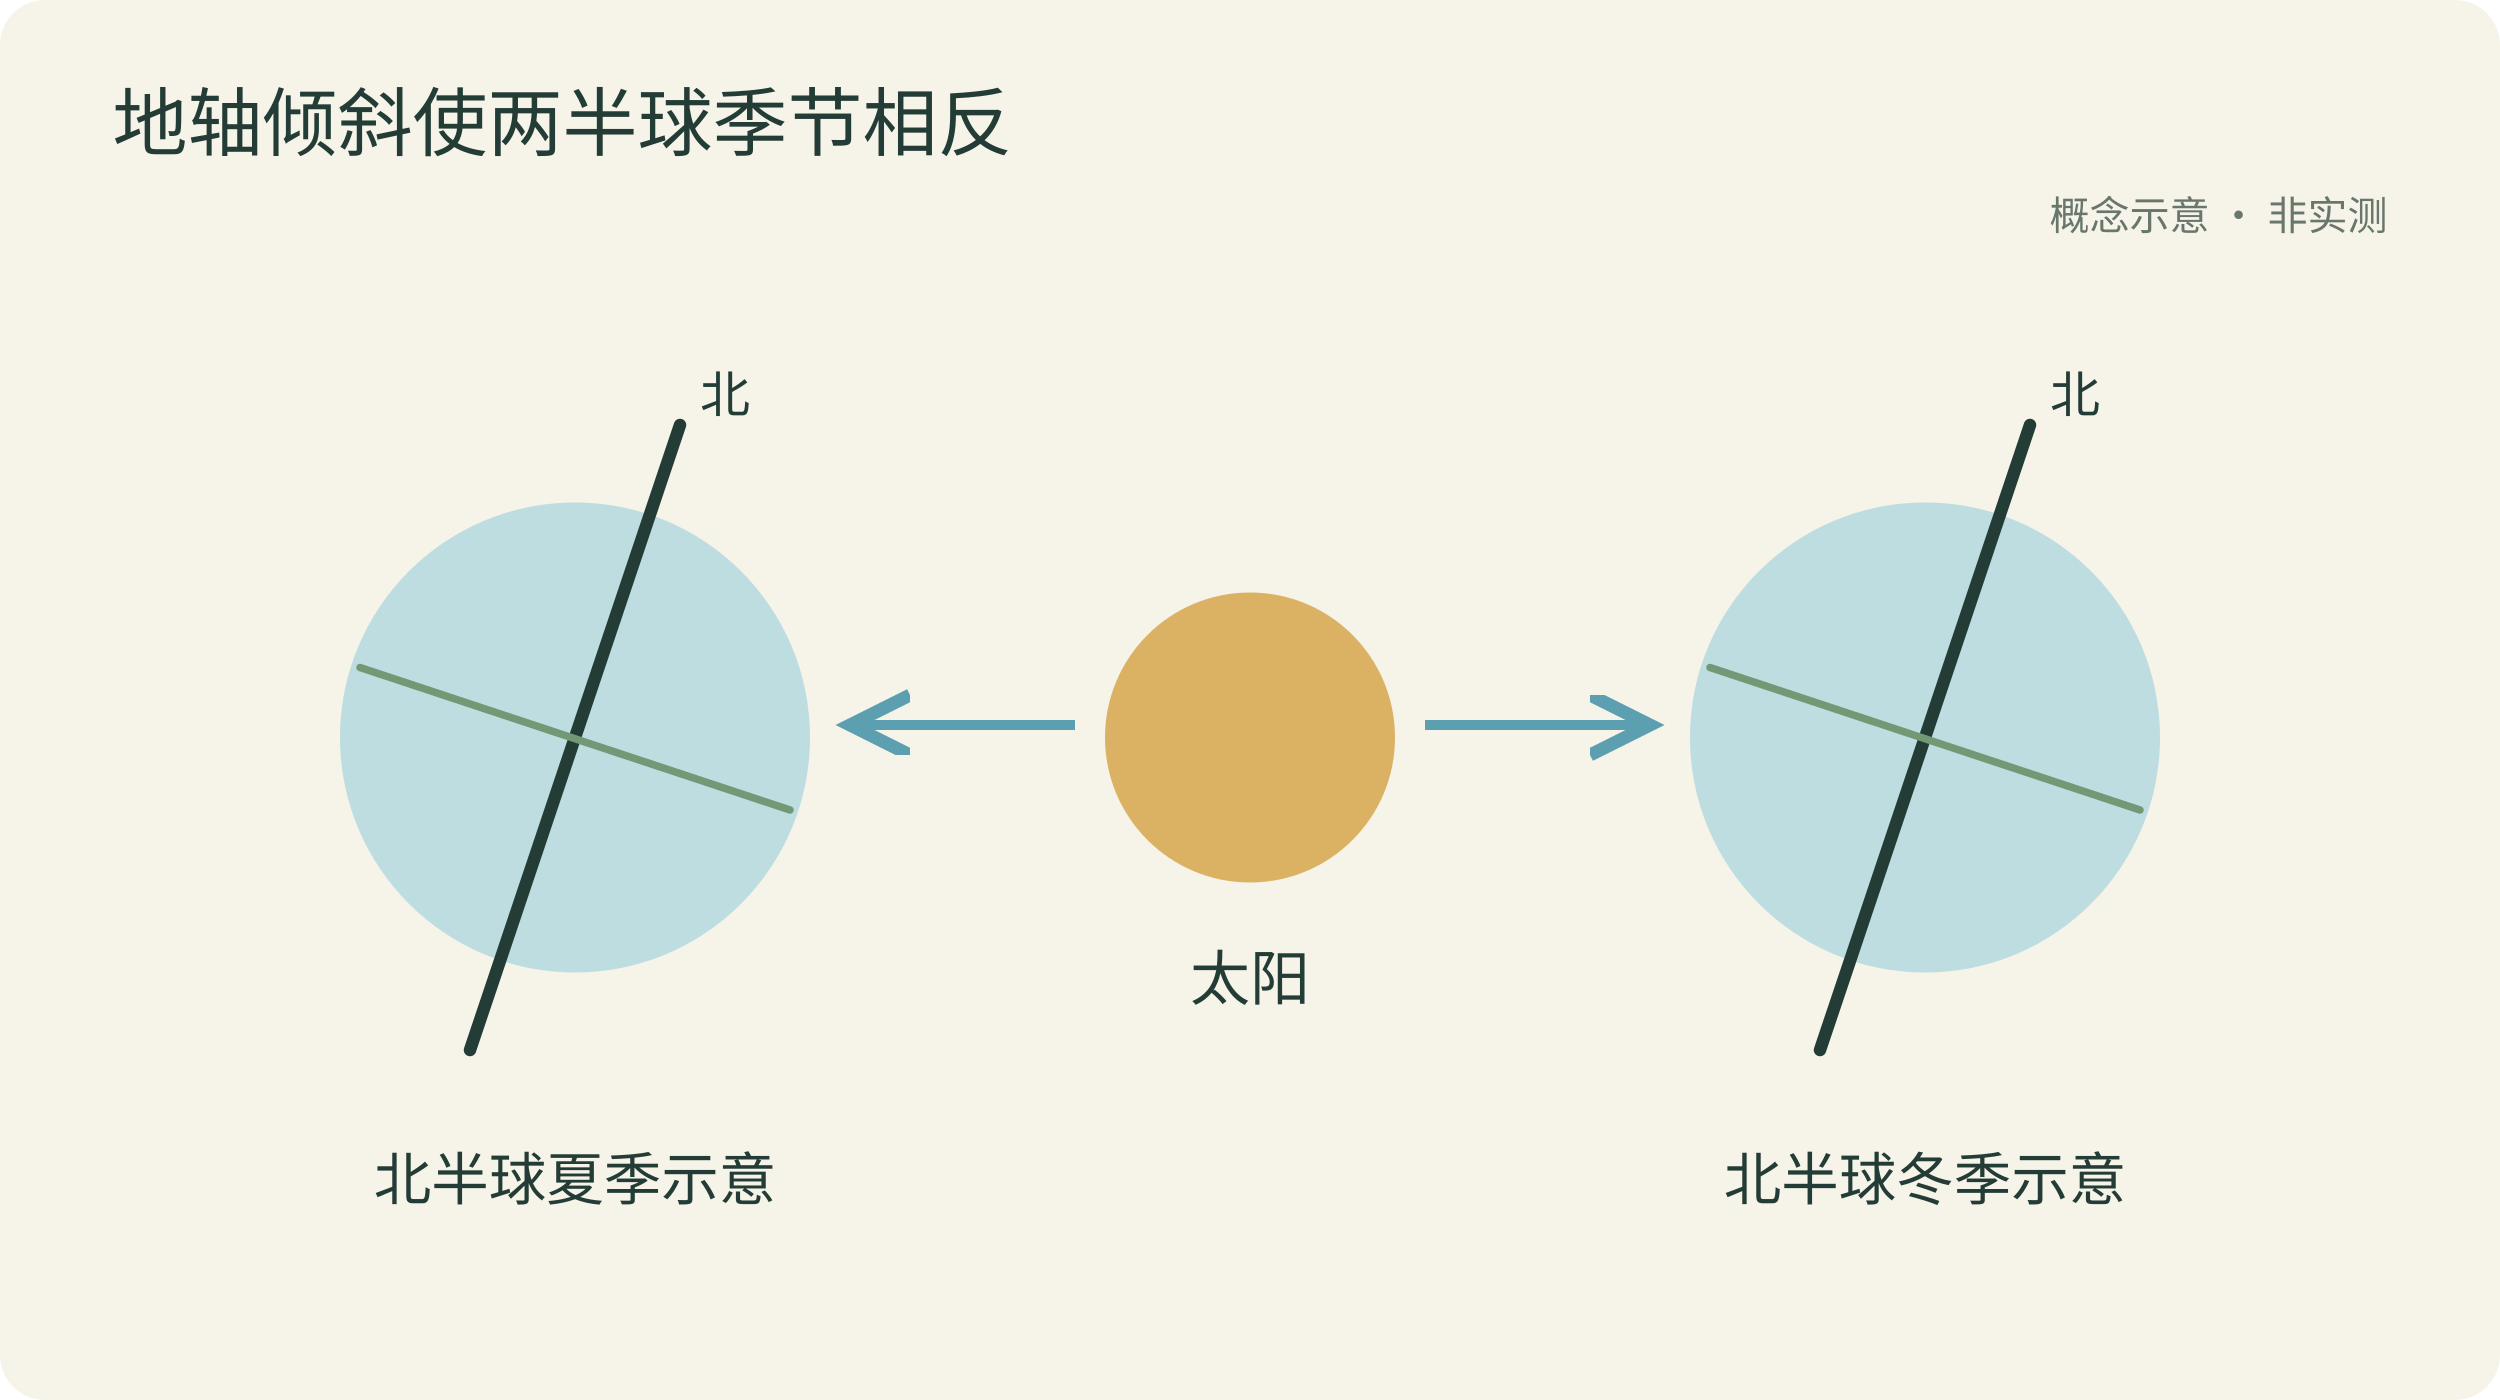
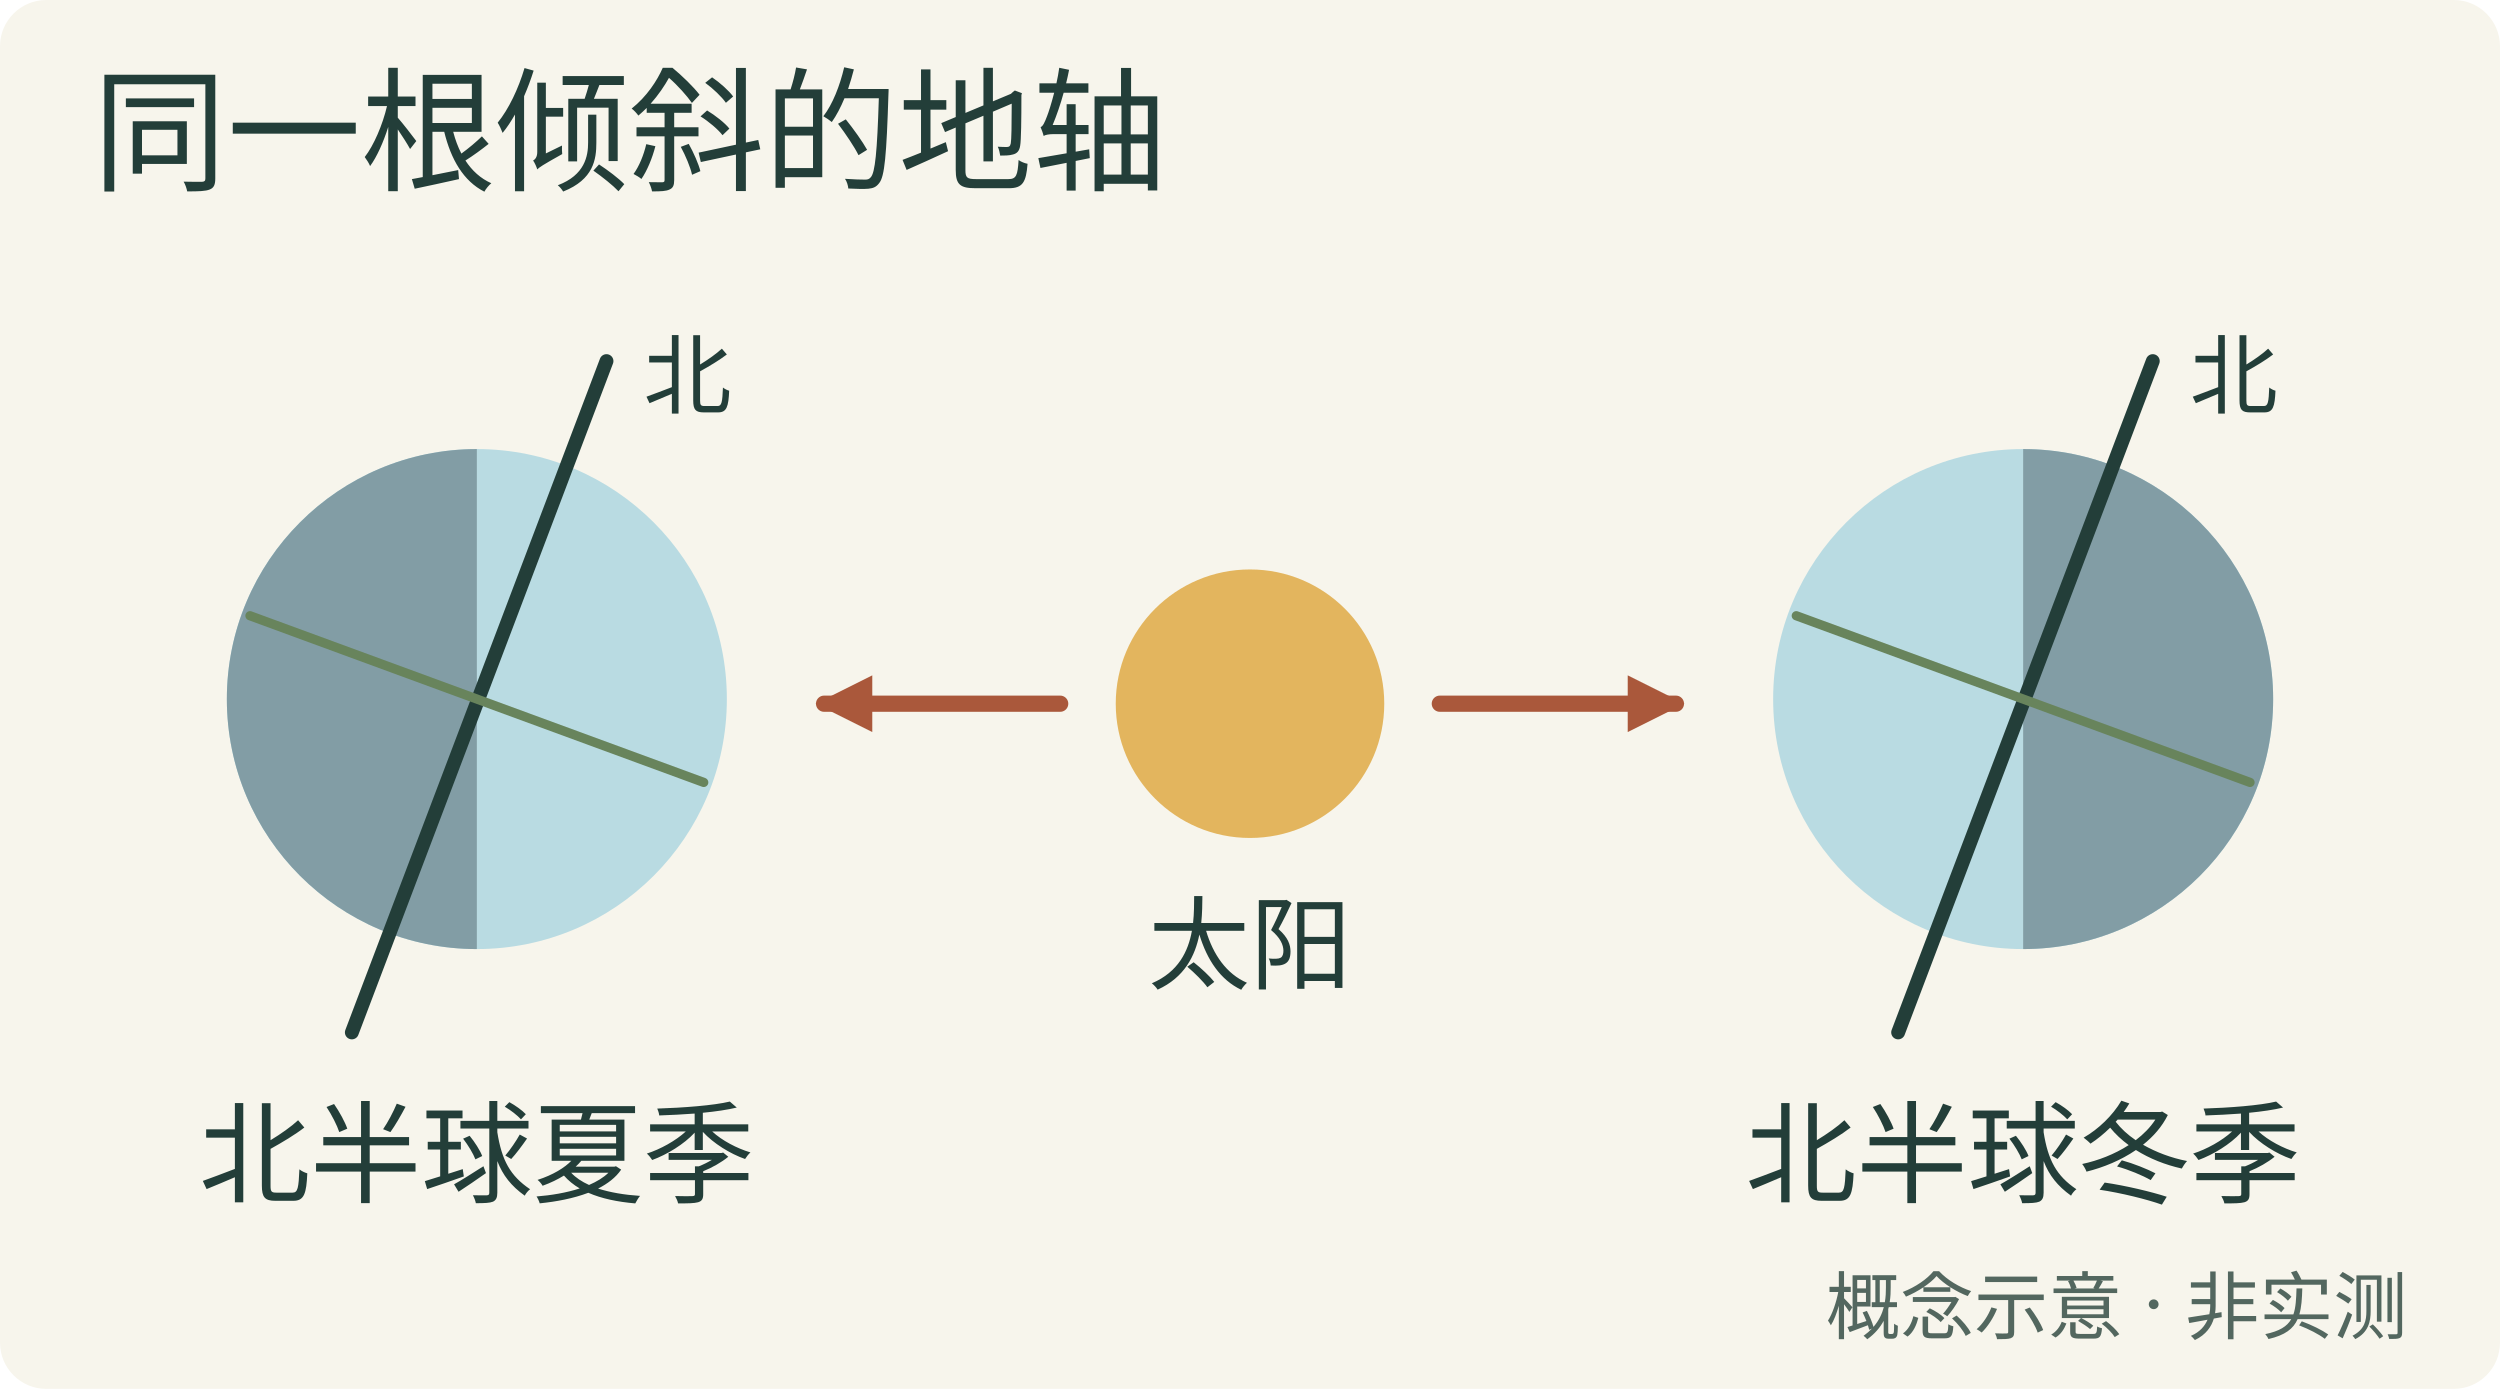
- <svg xmlns="http://www.w3.org/2000/svg" viewBox="0 0 1000 560" width="1000" height="560" role="img" aria-labelledby="title desc">
+ <svg xmlns="http://www.w3.org/2000/svg" width="540" height="300" viewBox="0 0 540 300" role="img" aria-labelledby="title desc">
  <defs>
-     <marker id="arrow" markerWidth="8" markerHeight="8" refX="6" refY="3" orient="auto" markerUnits="strokeWidth">
-       <path d="M0 0 L6 3 L0 6" fill="none" stroke="#5c9fb1" stroke-width="1.3" />
+     <marker id="warm" viewBox="0 0 10 10" refX="8.5" refY="5" markerWidth="3.5" markerHeight="3.5" orient="auto">
+       <path d="M0 0L10 5L0 10Z" fill="#aa583b" />
    </marker>
-     <marker id="warm" markerWidth="8" markerHeight="8" refX="6" refY="3" orient="auto" markerUnits="strokeWidth">
-       <path d="M0 0 L6 3 L0 6" fill="none" stroke="#b7735c" stroke-width="1.3" />
+     <marker id="cool" viewBox="0 0 10 10" refX="8.5" refY="5" markerWidth="3.5" markerHeight="3.5" orient="auto">
+       <path d="M0 0L10 5L0 10Z" fill="#236b81" />
    </marker>
  </defs>
-   <rect width="1000" height="560" rx="18" fill="#f6f3e9" />
-   <g font-family="system-ui, -apple-system, 'PingFang SC', 'Noto Sans CJK SC', sans-serif">
-     <text x="45" y="60" font-size="30" text-anchor="start" fill="#233c36">地轴倾斜使两半球季节相反</text>
-     <text x="955" y="92" font-size="16" text-anchor="end" fill="#68766c">概念示意 · 非实测</text>
-     <circle cx="500" cy="295" r="58" fill="#dbb264" />
-     <text x="500" y="400" font-size="24" text-anchor="middle" fill="#233c36">太阳</text>
-     <circle cx="230" cy="295" r="94" fill="#bddde1" />
-     <path d="M188 420 L272 170" fill="none" stroke="#233c36" stroke-width="5" stroke-linejoin="round" stroke-linecap="round" />
-     <text x="280" y="165" font-size="20" text-anchor="start" fill="#233c36">北</text>
-     <path d="M144 267 L316 324" fill="none" stroke="#729875" stroke-width="3" stroke-linejoin="round" stroke-linecap="round" />
-     <circle cx="770" cy="295" r="94" fill="#bddde1" />
-     <path d="M728 420 L812 170" fill="none" stroke="#233c36" stroke-width="5" stroke-linejoin="round" stroke-linecap="round" />
-     <text x="820" y="165" font-size="20" text-anchor="start" fill="#233c36">北</text>
-     <path d="M684 267 L856 324" fill="none" stroke="#729875" stroke-width="3" stroke-linejoin="round" stroke-linecap="round" />
-     <path d="M430 290 L340 290" fill="none" stroke="#5c9fb1" stroke-width="4" marker-end="url(#arrow)" />
-     <path d="M570 290 L660 290" fill="none" stroke="#5c9fb1" stroke-width="4" marker-end="url(#arrow)" />
-     <text x="230" y="480" font-size="23" text-anchor="middle" fill="#233c36">北半球夏季示意</text>
-     <text x="770" y="480" font-size="23" text-anchor="middle" fill="#233c36">北半球冬季示意</text>
+   <rect x="0" y="0" width="540" height="300" rx="10" fill="#f7f5ec" />
+   <g font-family="system-ui,-apple-system,'PingFang SC',sans-serif">
+     <text x="20" y="39" font-size="29" fill="#233e39" text-anchor="start">同一根倾斜的地轴</text>
+     <circle cx="270" cy="152" r="29" fill="#e3b55e" />
+     <text x="270" y="212" font-size="22" fill="#233e39" text-anchor="middle">太阳</text>
+     <g transform="translate(103 151)">
+       <circle cx="0" cy="0" r="54" fill="#b9dbe2" />
+       <path d="M0 -54A54 54 0 0 0 0 54Z" fill="#829da5" stroke="none" stroke-width="2" stroke-linecap="round" stroke-linejoin="round" />
+       <path d="M-27 72L28 -73" fill="none" stroke="#233e39" stroke-width="3" stroke-linecap="round" stroke-linejoin="round" />
+       <path d="M-49 -18L49 18" fill="none" stroke="#68845c" stroke-width="2" stroke-linecap="round" stroke-linejoin="round" />
+       <text x="36" y="-63" font-size="19" fill="#233e39" text-anchor="start">北</text>
+     </g>
+     <g transform="translate(437 151)">
+       <circle cx="0" cy="0" r="54" fill="#b9dbe2" />
+       <path d="M0 -54A54 54 0 0 1 0 54Z" fill="#829da5" stroke="none" stroke-width="2" stroke-linecap="round" stroke-linejoin="round" />
+       <path d="M-27 72L28 -73" fill="none" stroke="#233e39" stroke-width="3" stroke-linecap="round" stroke-linejoin="round" />
+       <path d="M-49 -18L49 18" fill="none" stroke="#68845c" stroke-width="2" stroke-linecap="round" stroke-linejoin="round" />
+       <text x="36" y="-63" font-size="19" fill="#233e39" text-anchor="start">北</text>
+     </g>
+     <path d="M229 152h-51" fill="none" stroke="#aa583b" stroke-width="3.5" stroke-linecap="round" marker-end="url(#warm)" />
+     <path d="M311 152h51" fill="none" stroke="#aa583b" stroke-width="3.5" stroke-linecap="round" marker-end="url(#warm)" />
+     <text x="103" y="258" font-size="24" fill="#233e39" text-anchor="middle">北半球夏季</text>
+     <text x="437" y="258" font-size="24" fill="#233e39" text-anchor="middle">北半球冬季</text>
+     <text x="520" y="288" font-size="16" fill="#53675f" text-anchor="end">概念示意 · 非实测</text>
  </g>
</svg>
